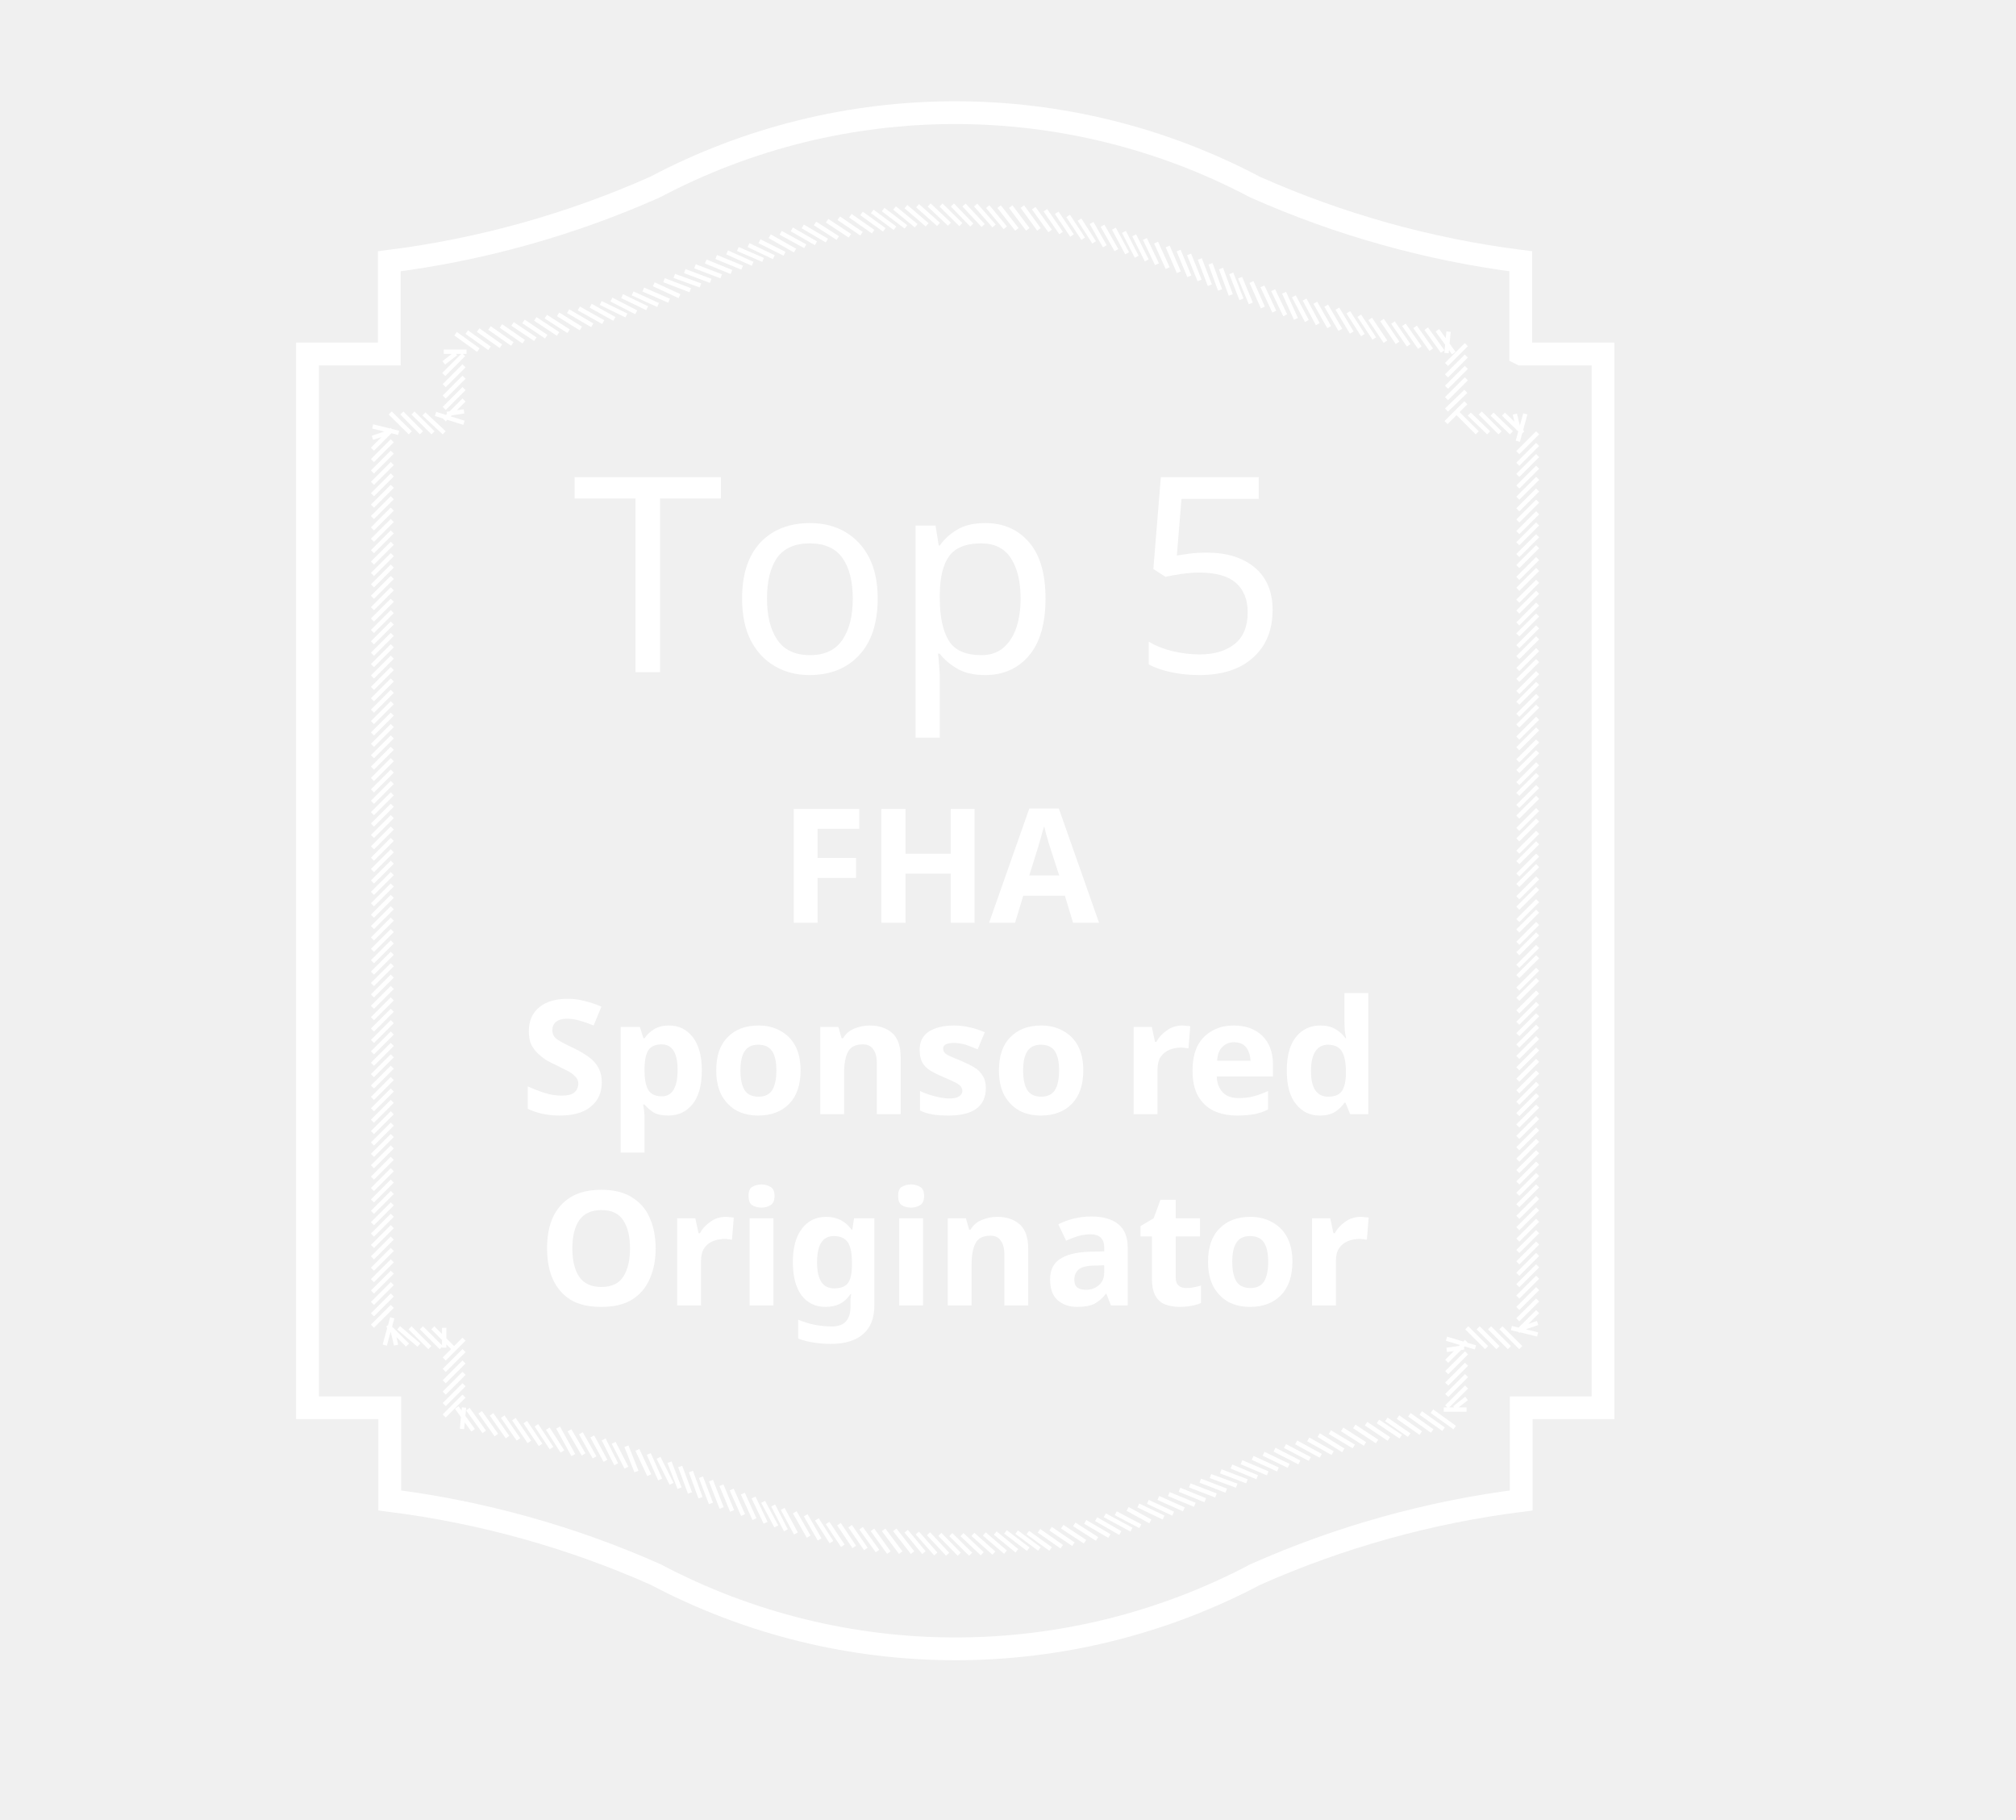
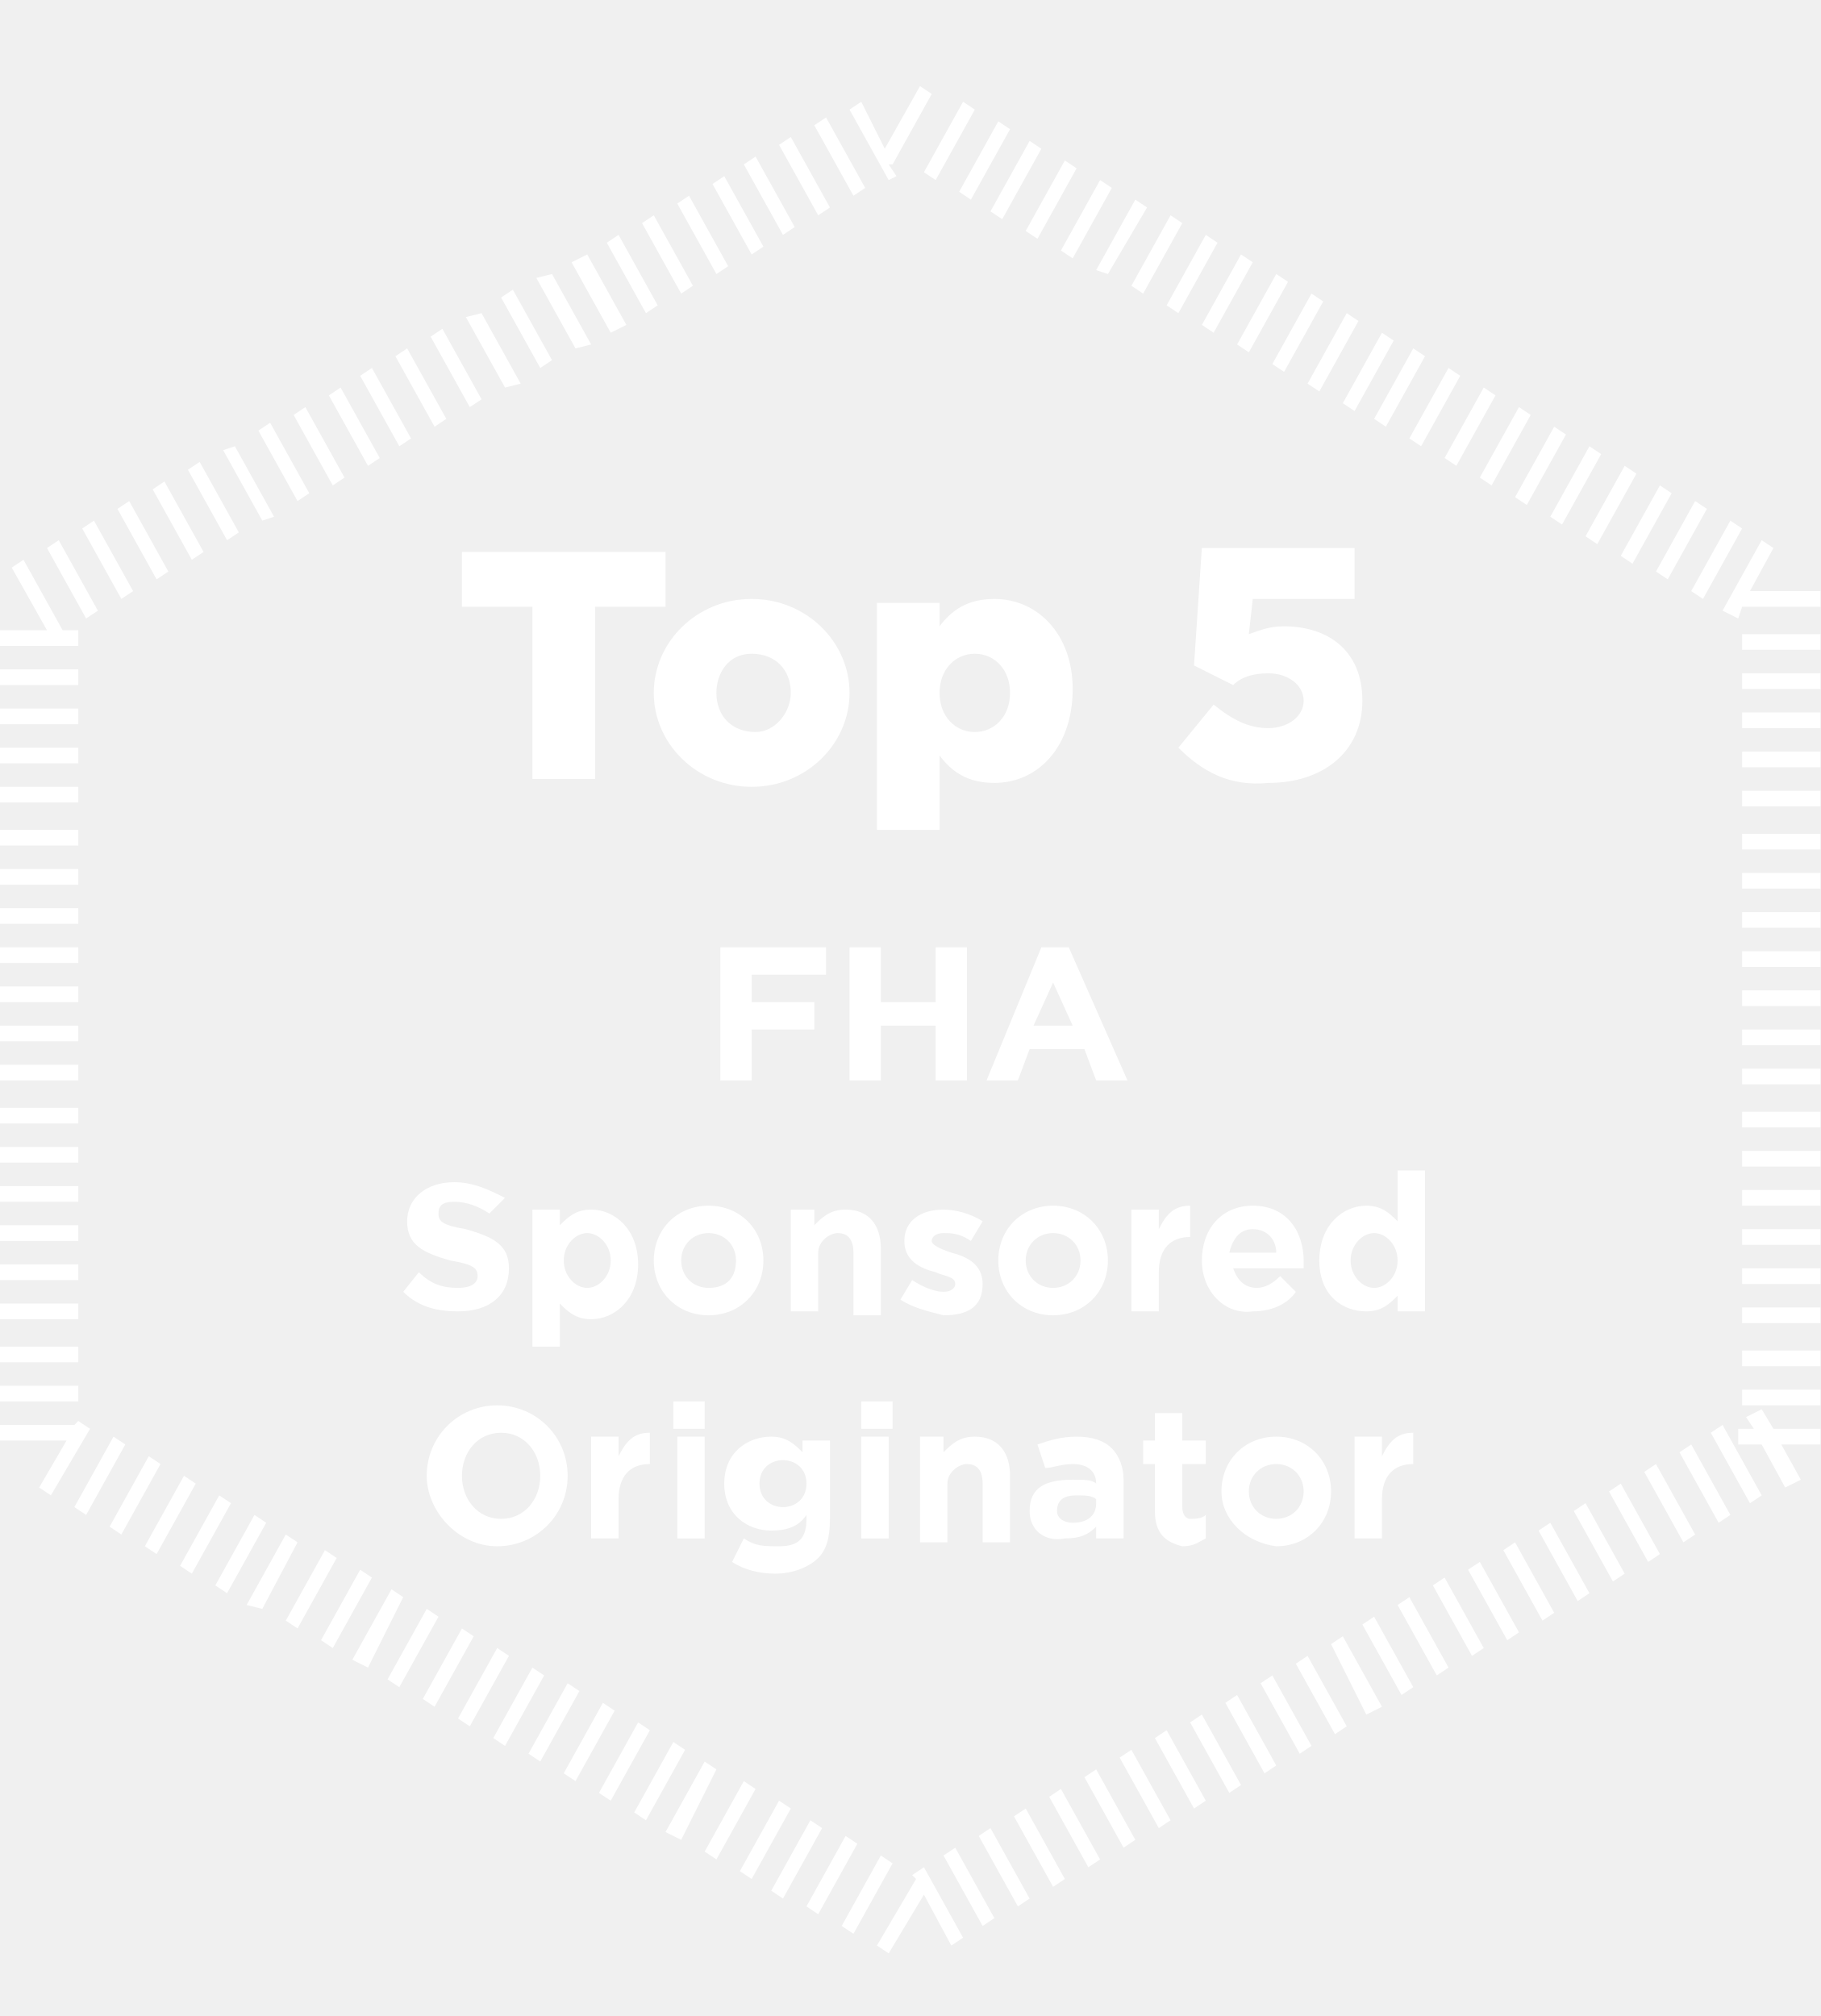
- <svg xmlns="http://www.w3.org/2000/svg" id="Layer_1" data-name="Layer 1" viewBox="0 0 88.5 79.87">
-   <defs>
-     <style>.cls-1{font-size:12px;}.cls-1,.cls-3{fill:#ffffff;font-family:Gotham;}.cls-2{letter-spacing:-1px;}.cls-3{font-size:7px;font-weight:700;}.cls-4,.cls-5,.cls-6{fill:none;}.cls-4,.cls-5{stroke:#ffffff;stroke-miterlimit:10;}.cls-5{stroke-width:0.19px;}</style>
-   </defs>
-   <text class="cls-1" transform="translate(25.1 29.51)">
-     <tspan class="cls-2">T</tspan>
-     <tspan x="6.82" y="0">op 5 </tspan>
-   </text>
-   <text class="cls-3" transform="translate(34.22 40.51)">FHA </text>
-   <text class="cls-3" transform="translate(51.76 40.51)"> </text>
-   <text class="cls-3" transform="translate(22.84 48.91)">Sponso<tspan x="26.38" y="0">r</tspan>
-     <tspan x="29.2" y="0">ed</tspan>
-   </text>
-   <text class="cls-3" transform="translate(23.61 57.31)">Origin<tspan x="22.19" y="0">a</tspan>
-     <tspan x="26.3" y="0">t</tspan>
-     <tspan x="29.11" y="0">or</tspan>
-   </text>
-   <path class="cls-4" d="M262.28,15.54h3.59V61.8h-3.59v4.07a41.54,41.54,0,0,0-11.67,3.25,28.18,28.18,0,0,1-26.33,0,41.53,41.53,0,0,0-11.67-3.25V61.8H209V15.54h3.59V11.47a41.53,41.53,0,0,0,11.67-3.26,28.18,28.18,0,0,1,26.33,0,41.54,41.54,0,0,0,11.67,3.26v4.06Z" transform="translate(-195.5)" />
-   <path class="cls-5" d="M259.85,17.68l-0.87.87m0.87-1.37L259,18m0.87-1.37-0.87.87m0.87-1.37L259,17m0.87-1.37-0.87.87m0.87-1.37L259,16m0.09-1.44-0.09.94m-0.4-1,0.72,1m-1.21-1.07,0.72,1m-1.21-1.08,0.71,1m-1.2-1.09,0.7,1m-1.18-1.1,0.69,1m-1.17-1.11,0.68,1M255.65,14l0.67,1m-1.15-1.14,0.66,1m-1.14-1.15,0.64,1m-1.12-1.16,0.63,1.05m-1.12-1.18,0.62,1.06m-1.1-1.19,0.61,1.07m-1.08-1.21,0.58,1.08m-1.05-1.22,0.57,1.08m-1-1.24L252.39,14m-1-1.26,0.53,1.1m-1-1.27,0.52,1.11m-1-1.3,0.5,1.12m-1-1.31,0.47,1.13M249.55,12L250,13.14m-0.9-1.35,0.43,1.16m-0.89-1.37,0.42,1.15m-0.89-1.36,0.44,1.15m-0.91-1.35,0.46,1.14M247.24,11l0.47,1.13m-0.95-1.31,0.49,1.13m-1-1.3,0.51,1.12m-1-1.28,0.53,1.11m-1-1.27,0.55,1.1m-1-1.25,0.56,1.09m-1-1.23,0.58,1.08m-1.08-1.21,0.61,1.07m-1.09-1.19L244,10.81m-1.11-1.17,0.64,1m-1.14-1.16,0.66,1m-1.16-1.14,0.67,1m-1.17-1.11,0.69,1m-1.2-1.09,0.72,1m-1.22-1.07,0.73,1m-1.24-1,0.75,1m-1.26-1,0.78,1m-1.28-1L239.63,10m-1.3-1,0.81,0.92M237.82,9l0.84,0.9M237.31,9l0.85,0.88M236.81,9l0.87,0.86M236.29,9l0.89,0.84m-1.4-.81,0.92,0.82m-1.43-.78,0.93,0.8m-1.43-.74,0.95,0.78m-1.45-.71,1,0.76m-1.48-.68,1,0.74m-1.47-.65,1,0.72m-1.49-.62,1,0.7m-1.51-.59,1,0.68m-1.51-.57,1,0.66m-1.53-.54,1,0.64m-1.54-.51,1.06,0.62m-1.54-.49,1.06,0.61m-1.55-.46,1.08,0.59m-1.56-.44L230.4,11m-1.56-.41,1.1,0.55m-1.58-.38,1.11,0.53m-1.58-.36L229,11.41m-1.58-.33,1.12,0.5m-1.6-.3,1.14,0.47m-1.6-.27,1.13,0.46m-1.6-.25,1.15,0.44m-1.6-.23,1.14,0.43m-1.6-.22,1.15,0.42m-1.6-.23,1.15,0.44m-1.6-.26L225.33,13m-1.59-.29,1.13,0.49m-1.6-.32,1.12,0.51M222.81,13l1.1,0.53m-1.57-.38,1.09,0.56m-1.56-.41L223,13.85m-1.57-.43L222.47,14m-1.56-.46,1.07,0.6m-1.54-.48,1.06,0.62M220,13.8L221,14.42m-1.54-.52,1,0.64M219,14l1,0.66m-1.52-.55,1,0.67M218,14.22l1,0.67m-1.51-.58,1,0.69m-1.5-.6,1,0.7m-1.5-.61,1,0.71m-1.5-.62,1,0.71m-1.49-.64,1,0.72m-1.52.07h1m-1,.49,0.53-.41m-0.53.92,0.87-.87M215,16.93l0.87-.87M215,17.43l0.87-.87M215,17.93l0.87-.87M215,18.43l0.87-.87m-0.75.61,0.75-.11m-1.25.11,1.25,0.39m-1.76-.39L215,19m-1.37-.87L214.51,19m-1.37-.87L214,19m-1.37-.87L213.51,19m-1.65-.28L213,19m-1.15.22,0.65-.22m-0.65.72,0.87-.87m-0.87,1.37,0.87-.87m-0.87,1.37,0.87-.87m-0.87,1.37,0.87-.87m-0.87,1.37,0.87-.87m-0.87,1.37,0.87-.87m-0.87,1.37,0.87-.87m-0.87,1.37,0.87-.87m-0.87,1.37,0.87-.87m-0.87,1.37,0.87-.87m-0.87,1.37,0.87-.87m-0.87,1.37,0.87-.87m-0.87,1.37,0.87-.87m-0.87,1.37,0.87-.87m-0.87,1.37,0.87-.87m-0.87,1.37,0.87-.87m-0.87,1.37,0.87-.87m-0.87,1.37,0.87-.87m-0.87,1.37,0.87-.87m-0.87,1.37,0.87-.87m-0.87,1.37,0.87-.87m-0.87,1.37,0.87-.87m-0.87,1.37,0.87-.87m-0.87,1.37,0.87-.87m-0.87,1.37,0.87-.87m-0.87,1.37,0.87-.87m-0.87,1.37,0.87-.87m-0.87,1.37,0.87-.87m-0.87,1.37,0.87-.87m-0.87,1.37,0.87-.87m-0.87,1.37,0.87-.87m-0.87,1.37,0.87-.87m-0.87,1.37,0.87-.87m-0.87,1.37,0.87-.87m-0.87,1.37,0.87-.87m-0.87,1.37,0.87-.87m-0.87,1.37,0.87-.87m-0.87,1.37,0.87-.87m-0.87,1.37,0.87-.87m-0.87,1.37,0.87-.87m-0.87,1.37,0.87-.87m-0.87,1.37,0.87-.87m-0.87,1.37,0.87-.87m-0.87,1.37,0.87-.87m-0.87,1.37,0.87-.87m-0.87,1.37,0.87-.87m-0.87,1.37,0.87-.87m-0.87,1.37,0.87-.87m-0.87,1.37,0.87-.87m-0.87,1.37,0.87-.87m-0.87,1.37,0.87-.87m-0.87,1.37,0.87-.87m-0.87,1.37,0.87-.87m-0.87,1.37,0.87-.87m-0.87,1.37,0.87-.87m-0.87,1.37,0.87-.87m-0.87,1.37,0.87-.87m-0.87,1.37,0.87-.87m-0.87,1.37,0.87-.87m-0.87,1.37,0.87-.87m-0.87,1.37,0.87-.87m-0.87,1.37,0.87-.87m-0.87,1.37,0.87-.87m-0.87,1.37,0.87-.87m-0.87,1.37,0.87-.87m-0.87,1.37,0.87-.87m-0.87,1.37,0.87-.87m-0.87,1.37,0.87-.87m-0.87,1.37,0.87-.87m-0.87,1.37,0.87-.87m-0.87,1.37,0.87-.87m-0.87,1.37,0.87-.87m-0.87,1.37,0.87-.87m-0.87,1.37,0.87-.87m-0.87,1.37,0.87-.87m-0.87,1.37,0.87-.87m-0.87,1.37,0.87-.87m-0.87,1.37,0.87-.87m-0.33,1.7,0.33-1.2m0.17,1.2-0.17-.7m0.67,0.7-0.87-.87m1.37,0.87L213,58.29m1.37,0.87-0.87-.87m1.37,0.87L214,58.29m1.37,0.87-0.87-.87m0.5,0.87V58.29m0,1.37,0.87-.87M215,60.16l0.87-.87M215,60.66l0.87-.87M215,61.16l0.87-.87M215,61.66l0.87-.87M215,62.16l0.87-.87m-0.09,1.44,0.09-.94m0.4,1-0.72-1m1.21,1.07-0.72-1M217.29,63l-0.71-1m1.2,1.09-0.7-1m1.18,1.1-0.69-1m1.17,1.11-0.68-1m1.17,1.13-0.67-1m1.15,1.14-0.66-1m1.14,1.15-0.64-1m1.12,1.16L220,62.67m1.12,1.18-0.62-1.06m1.1,1.19L221,62.92m1.08,1.21-0.58-1.07m1.05,1.22L222,63.19m1,1.24-0.56-1.09m1,1.26L223,63.49m1,1.27-0.52-1.11m1,1.3-0.5-1.12m1,1.31L224.41,64m0.92,1.33-0.44-1.14m0.9,1.35-0.43-1.16m0.89,1.37-0.42-1.15M226.71,66l-0.44-1.15m0.91,1.35L226.71,65m0.93,1.33-0.47-1.13m0.95,1.31-0.5-1.12m1,1.3-0.51-1.12m1,1.28-0.53-1.11m1,1.27L229,65.93m1,1.25-0.56-1.09m1,1.23-0.58-1.08M231,67.46l-0.61-1.07m1.09,1.19-0.61-1.06M232,67.7l-0.64-1m1.14,1.16-0.67-1M233,67.91l-0.67-1M233.51,68l-0.69-1m1.2,1.09-0.72-1m1.22,1.07-0.72-1m1.24,1-0.75-1m1.27,1-0.78-1m1.28,1-0.78-.94m1.3,1-0.81-.92m1.33,0.93-0.84-.9m1.35,0.9-0.85-.87m1.35,0.87-0.87-.86m1.38,0.84-0.89-.84m1.4,0.81-0.92-.82m1.43,0.78-0.93-.8m1.43,0.74-0.95-.78m1.45,0.71-1-.76M241.13,68l-1-.74M241.62,68l-1-.72m1.49,0.62-1-.7m1.51,0.59-1-.68m1.51,0.57-1-.66m1.53,0.54-1-.64m1.54,0.51-1.06-.62m1.54,0.49-1.06-.61m1.55,0.46L244,66.52M245.56,67l-1.08-.57M246,66.79L245,66.24m1.58,0.38-1.11-.53M247,66.45l-1.11-.52m1.58,0.33-1.12-.5m1.6,0.3-1.14-.47m1.6,0.27-1.13-.46m1.6,0.25-1.15-.44m1.6,0.23L248.19,65m1.6,0.22-1.15-.42m1.6,0.23-1.15-.44m1.6,0.26-1.13-.47m1.59,0.3L250,64.19m1.6,0.32L250.49,64m1.58,0.35-1.1-.53m1.57,0.38-1.09-.56M253,64.05l-1.09-.57m1.57,0.43-1.08-.59M254,63.79l-1.07-.6m1.54,0.48L253.39,63m1.54,0.5-1.05-.63m1.54,0.52-1-.64m1.53,0.53-1-.66m1.52,0.55-1-.67m1.52,0.57-1-.67M257.36,63l-1-.69m1.51,0.6-1-.7m1.5,0.61-1-.71m1.5,0.63-1-.71m1.49,0.64-1-.72m1.52-.07h-1m1-.49-0.53.42m0.53-.92-0.87.87m0.87-1.37-0.87.87m0.87-1.37-0.87.87m0.87-1.37-0.87.87m0.87-1.37-0.87.87m0.76-.61-0.76.11m1.26-.11L259,58.77m1.76,0.39-0.87-.87m1.37,0.87-0.87-.87m1.37,0.87-0.87-.87m1.37,0.87-0.87-.87M263,58.58l-1.15-.28m1.15-.22-0.65.22m0.65-.72-0.87.87M263,57.07l-0.87.87M263,56.57l-0.87.87M263,56.07l-0.87.87M263,55.57l-0.87.87M263,55.07l-0.87.87M263,54.57l-0.87.87M263,54.07l-0.87.87M263,53.57l-0.87.87M263,53.07l-0.87.87M263,52.57l-0.87.87M263,52.06l-0.87.87M263,51.56l-0.87.87M263,51.06l-0.87.87M263,50.56l-0.87.87M263,50.06l-0.87.87M263,49.56l-0.87.87M263,49.06l-0.87.87M263,48.56l-0.87.87M263,48.06l-0.87.87M263,47.56l-0.87.87M263,47.06l-0.87.87M263,46.55l-0.87.87M263,46.05l-0.87.87M263,45.55l-0.87.87M263,45.05l-0.87.87M263,44.55l-0.87.87M263,44.05l-0.87.87M263,43.55l-0.87.87M263,43l-0.87.87M263,42.55l-0.87.87M263,42l-0.87.87M263,41.55l-0.87.87M263,41l-0.87.87M263,40.54l-0.87.87M263,40l-0.87.87M263,39.54l-0.87.87M263,39l-0.87.87M263,38.54l-0.87.87M263,38l-0.87.87M263,37.54l-0.87.87M263,37l-0.87.87M263,36.54l-0.87.87M263,36l-0.87.87M263,35.54l-0.87.87M263,35l-0.87.87M263,34.53l-0.87.87M263,34l-0.87.87M263,33.53l-0.87.87M263,33l-0.87.87M263,32.53l-0.87.87M263,32l-0.87.87M263,31.53l-0.87.87M263,31l-0.87.87M263,30.53l-0.87.87M263,30l-0.87.87M263,29.53l-0.87.87M263,29l-0.87.87M263,28.52l-0.87.87M263,28l-0.87.87M263,27.52l-0.87.87M263,27l-0.87.87M263,26.52l-0.87.87M263,26l-0.87.87M263,25.52l-0.87.87M263,25l-0.87.87M263,24.52l-0.87.87M263,24l-0.87.87M263,23.52l-0.87.87M263,23l-0.87.87M263,22.51l-0.87.87M263,22l-0.87.87M263,21.51l-0.87.87M263,21l-0.87.87M263,20.51l-0.87.87M263,20l-0.87.87M263,19.51l-0.87.87M263,19l-0.87.87m0.33-1.7-0.33,1.2M262,18.18l0.17,0.7m-0.67-.7L262.35,19M261,18.18L261.85,19m-1.37-.87L261.35,19M260,18.18L260.85,19m-1.37-.87L260.35,19" transform="translate(-195.5)" />
-   <rect class="cls-6" width="88.5" height="79.87" />
+ <svg xmlns="http://www.w3.org/2000/svg" version="1.1" id="Layer_1" x="0px" y="0px" viewBox="0 0 46.5 51.5" style="enable-background:new 0 0 46.5 51.5;" xml:space="preserve">
+   <style type="text/css">
+ 	.st0{fill:#FFFFFF;}
+ 	.st1{font-family:'Gotham-Bold';}
+ 	.st2{font-size:4.889px;}
+ </style>
+   <g>
+     <path class="st0" d="M13.6,15.5h-1.8v-1.4H17v1.4h-1.8v4.4h-1.6V15.5z" />
+     <path class="st0" d="M16.7,17.7L16.7,17.7c0-1.3,1.1-2.4,2.5-2.4s2.5,1.1,2.5,2.4v0c0,1.3-1.1,2.4-2.5,2.4   C17.8,20.1,16.7,19,16.7,17.7z M20.2,17.7L20.2,17.7c0-0.6-0.4-1-1-1c-0.6,0-0.9,0.5-0.9,1v0c0,0.6,0.4,1,1,1   C19.8,18.7,20.2,18.2,20.2,17.7z" />
+     <path class="st0" d="M22.4,15.4H24V16c0.3-0.4,0.7-0.7,1.4-0.7c1.1,0,2,0.9,2,2.3v0c0,1.5-0.9,2.4-2,2.4c-0.7,0-1.1-0.3-1.4-0.7   v1.9h-1.6V15.4z M25.8,17.7L25.8,17.7c0-0.6-0.4-1-0.9-1c-0.5,0-0.9,0.4-0.9,1v0c0,0.6,0.4,1,0.9,1C25.4,18.7,25.8,18.3,25.8,17.7z   " />
+     <path class="st0" d="M30.1,19.1L31,18c0.5,0.4,0.9,0.6,1.4,0.6c0.5,0,0.9-0.3,0.9-0.7v0c0-0.4-0.4-0.7-0.9-0.7   c-0.4,0-0.7,0.1-0.9,0.3l-1-0.5l0.2-3h3.9v1.3H32l-0.1,0.9c0.3-0.1,0.5-0.2,0.9-0.2c1.1,0,2,0.6,2,1.9v0c0,1.3-1,2.1-2.4,2.1   C31.4,20.1,30.7,19.7,30.1,19.1z" />
+   </g>
+   <g>
+     <path class="st0" d="M18.5,24.2h2.6v0.7h-1.9v0.7h1.6v0.7h-1.6v1.3h-0.8V24.2z" />
+     <path class="st0" d="M21.7,24.2h0.8v1.4h1.4v-1.4h0.8v3.4h-0.8v-1.4h-1.4v1.4h-0.8V24.2z" />
+     <path class="st0" d="M26.6,24.2h0.7l1.5,3.4h-0.8l-0.3-0.8h-1.4l-0.3,0.8h-0.8L26.6,24.2z M27.4,26.2l-0.5-1.1l-0.5,1.1H27.4z" />
+   </g>
+   <text transform="matrix(1 0 0 1 30.3106 26.8062)" class="st0 st1 st2"> </text>
+   <g>
+     <path class="st0" d="M10.3,33l0.4-0.5c0.3,0.3,0.6,0.4,1,0.4c0.3,0,0.5-0.1,0.5-0.3v0c0-0.2-0.1-0.3-0.7-0.4   c-0.7-0.2-1.1-0.4-1.1-1v0c0-0.6,0.5-1,1.2-1c0.5,0,0.9,0.2,1.3,0.4L12.5,31c-0.3-0.2-0.6-0.3-0.9-0.3s-0.4,0.1-0.4,0.3v0   c0,0.2,0.1,0.3,0.7,0.4c0.7,0.2,1.1,0.4,1.1,1v0c0,0.7-0.5,1.1-1.3,1.1C11.2,33.5,10.7,33.4,10.3,33z" />
+     <path class="st0" d="M13.6,30.9h0.7v0.4c0.2-0.2,0.4-0.4,0.8-0.4c0.6,0,1.2,0.5,1.2,1.4v0c0,0.9-0.6,1.4-1.2,1.4   c-0.4,0-0.6-0.2-0.8-0.4v1.1h-0.7V30.9z M15.6,32.2L15.6,32.2c0-0.4-0.3-0.7-0.6-0.7s-0.6,0.3-0.6,0.7v0c0,0.4,0.3,0.7,0.6,0.7   S15.6,32.6,15.6,32.2z" />
+     <path class="st0" d="M16.7,32.2L16.7,32.2c0-0.8,0.6-1.4,1.4-1.4c0.8,0,1.4,0.6,1.4,1.4v0c0,0.8-0.6,1.4-1.4,1.4   C17.3,33.6,16.7,33,16.7,32.2z M18.8,32.2L18.8,32.2c0-0.4-0.3-0.7-0.7-0.7c-0.4,0-0.7,0.3-0.7,0.7v0c0,0.4,0.3,0.7,0.7,0.7   C18.6,32.9,18.8,32.6,18.8,32.2z" />
+     <path class="st0" d="M20.1,30.9h0.7v0.4c0.2-0.2,0.4-0.4,0.8-0.4c0.6,0,0.9,0.4,0.9,1v1.7h-0.7V32c0-0.4-0.2-0.5-0.4-0.5   s-0.5,0.2-0.5,0.5v1.5h-0.7V30.9z" />
+     <path class="st0" d="M23,33.2l0.3-0.5c0.3,0.2,0.6,0.3,0.8,0.3c0.2,0,0.3-0.1,0.3-0.2v0c0-0.2-0.3-0.2-0.5-0.3   c-0.4-0.1-0.8-0.3-0.8-0.8v0c0-0.5,0.4-0.8,1-0.8c0.3,0,0.7,0.1,1,0.3l-0.3,0.5c-0.3-0.2-0.5-0.2-0.7-0.2c-0.2,0-0.3,0.1-0.3,0.2v0   c0,0.1,0.2,0.2,0.5,0.3c0.4,0.1,0.8,0.3,0.8,0.8v0c0,0.6-0.4,0.8-1,0.8C23.7,33.5,23.3,33.4,23,33.2z" />
+     <path class="st0" d="M25.5,32.2L25.5,32.2c0-0.8,0.6-1.4,1.4-1.4c0.8,0,1.4,0.6,1.4,1.4v0c0,0.8-0.6,1.4-1.4,1.4   C26.1,33.6,25.5,33,25.5,32.2z M27.6,32.2L27.6,32.2c0-0.4-0.3-0.7-0.7-0.7c-0.4,0-0.7,0.3-0.7,0.7v0c0,0.4,0.3,0.7,0.7,0.7   C27.3,32.9,27.6,32.6,27.6,32.2z" />
+     <path class="st0" d="M28.9,30.9h0.7v0.5c0.2-0.4,0.4-0.6,0.8-0.6v0.8h0c-0.5,0-0.8,0.3-0.8,0.9v1h-0.7V30.9z" />
+     <path class="st0" d="M30.7,32.2L30.7,32.2c0-0.8,0.5-1.4,1.3-1.4c0.9,0,1.3,0.7,1.3,1.4c0,0.1,0,0.1,0,0.2h-1.8   c0.1,0.3,0.3,0.5,0.6,0.5c0.2,0,0.4-0.1,0.6-0.3l0.4,0.4c-0.2,0.3-0.6,0.5-1.1,0.5C31.3,33.6,30.7,33,30.7,32.2z M32.6,32   c0-0.3-0.2-0.6-0.6-0.6c-0.3,0-0.5,0.2-0.6,0.6H32.6z" />
+     <path class="st0" d="M33.7,32.2L33.7,32.2c0-0.9,0.6-1.4,1.2-1.4c0.4,0,0.6,0.2,0.8,0.4v-1.3h0.7v3.6h-0.7v-0.4   c-0.2,0.2-0.4,0.4-0.8,0.4C34.3,33.5,33.7,33.1,33.7,32.2z M35.7,32.2L35.7,32.2c0-0.4-0.3-0.7-0.6-0.7s-0.6,0.3-0.6,0.7v0   c0,0.4,0.3,0.7,0.6,0.7S35.7,32.6,35.7,32.2z" />
+   </g>
+   <g>
+     <path class="st0" d="M10.9,37.7L10.9,37.7c0-1,0.8-1.8,1.8-1.8s1.8,0.8,1.8,1.8v0c0,1-0.8,1.8-1.8,1.8S10.9,38.6,10.9,37.7z    M13.8,37.7L13.8,37.7c0-0.6-0.4-1.1-1-1.1s-1,0.5-1,1.1v0c0,0.6,0.4,1.1,1,1.1S13.8,38.3,13.8,37.7z" />
+     <path class="st0" d="M15.1,36.7h0.7v0.5c0.2-0.4,0.4-0.6,0.8-0.6v0.8h0c-0.5,0-0.8,0.3-0.8,0.9v1h-0.7V36.7z" />
+     <path class="st0" d="M17.2,35.8H18v0.7h-0.8V35.8z M17.2,36.7H18v2.6h-0.7V36.7z" />
+     <path class="st0" d="M18.7,39.9l0.3-0.6c0.3,0.2,0.5,0.2,0.9,0.2c0.5,0,0.7-0.2,0.7-0.7v-0.1c-0.2,0.3-0.5,0.4-0.9,0.4   c-0.6,0-1.2-0.4-1.2-1.2v0c0-0.8,0.6-1.2,1.2-1.2c0.4,0,0.6,0.2,0.8,0.4v-0.3h0.7v2c0,0.5-0.1,0.8-0.3,1c-0.2,0.2-0.6,0.4-1.1,0.4   C19.4,40.2,19,40.1,18.7,39.9z M20.6,37.9L20.6,37.9c0-0.4-0.3-0.6-0.6-0.6s-0.6,0.2-0.6,0.6v0c0,0.4,0.3,0.6,0.6,0.6   S20.6,38.3,20.6,37.9z" />
+     <path class="st0" d="M22,35.8h0.8v0.7H22V35.8z M22,36.7h0.7v2.6H22V36.7z" />
+     <path class="st0" d="M23.4,36.7h0.7v0.4c0.2-0.2,0.4-0.4,0.8-0.4c0.6,0,0.9,0.4,0.9,1v1.7h-0.7v-1.5c0-0.4-0.2-0.5-0.4-0.5   s-0.5,0.2-0.5,0.5v1.5h-0.7V36.7z" />
+     <path class="st0" d="M26.3,38.6L26.3,38.6c0-0.6,0.4-0.8,1.1-0.8c0.3,0,0.5,0,0.6,0.1v0c0-0.3-0.2-0.5-0.6-0.5   c-0.3,0-0.5,0.1-0.7,0.1l-0.2-0.6c0.3-0.1,0.6-0.2,1-0.2c0.4,0,0.7,0.1,0.9,0.3c0.2,0.2,0.3,0.5,0.3,0.8v1.5H28v-0.3   c-0.2,0.2-0.4,0.3-0.8,0.3C26.7,39.4,26.3,39.1,26.3,38.6z M28,38.4v-0.1c-0.1-0.1-0.3-0.1-0.5-0.1c-0.3,0-0.5,0.1-0.5,0.4v0   c0,0.2,0.2,0.3,0.4,0.3C27.8,38.9,28,38.7,28,38.4z" />
+     <path class="st0" d="M29.5,38.6v-1.2h-0.3v-0.6h0.3v-0.7h0.7v0.7h0.6v0.6h-0.6v1.1c0,0.2,0.1,0.3,0.2,0.3c0.1,0,0.3,0,0.4-0.1v0.6   c-0.2,0.1-0.3,0.2-0.6,0.2C29.8,39.4,29.5,39.2,29.5,38.6z" />
+     <path class="st0" d="M31.2,38.1L31.2,38.1c0-0.8,0.6-1.4,1.4-1.4c0.8,0,1.4,0.6,1.4,1.4v0c0,0.8-0.6,1.4-1.4,1.4   C31.8,39.4,31.2,38.8,31.2,38.1z M33.3,38.1L33.3,38.1c0-0.4-0.3-0.7-0.7-0.7c-0.4,0-0.7,0.3-0.7,0.7v0c0,0.4,0.3,0.7,0.7,0.7   C33,38.8,33.3,38.5,33.3,38.1z" />
+     <path class="st0" d="M34.6,36.7h0.7v0.5c0.2-0.4,0.4-0.6,0.8-0.6v0.8h0c-0.5,0-0.8,0.3-0.8,0.9v1h-0.7V36.7z" />
+   </g>
+   <g>
+     <path class="st0" d="M22.7,49.9l-0.3-0.2l1-1.7l-0.1-0.1l0.3-0.2l1,1.8l-0.3,0.2l-0.7-1.3L22.7,49.9z M21.8,49.4l-0.3-0.2l1-1.8   l0.3,0.2L21.8,49.4z M25.1,49.2l-1-1.8l0.3-0.2l1,1.8L25.1,49.2z M20.9,48.9l-0.3-0.2l1-1.8l0.3,0.2L20.9,48.9z M26,48.7l-1-1.8   l0.3-0.2l1,1.8L26,48.7z M20,48.5l-0.3-0.2l1-1.8l0.3,0.2L20,48.5z M26.9,48.2l-1-1.8l0.3-0.2l1,1.8L26.9,48.2z M19.2,48l-0.3-0.2   l1-1.8l0.3,0.2L19.2,48z M27.8,47.7l-1-1.8l0.3-0.2l1,1.8L27.8,47.7z M18.3,47.5l-0.3-0.2l1-1.8l0.3,0.2L18.3,47.5z M28.7,47.2   l-1-1.8l0.3-0.2l1,1.8L28.7,47.2z M17.4,47L17,46.8l1-1.8l0.3,0.2L17.4,47z M29.6,46.7l-1-1.8l0.3-0.2l1,1.8L29.6,46.7z M16.5,46.5   l-0.3-0.2l1-1.8l0.3,0.2L16.5,46.5z M30.5,46.2l-1-1.8l0.3-0.2l1,1.8L30.5,46.2z M15.6,46l-0.3-0.2l1-1.8l0.3,0.2L15.6,46z    M31.4,45.8l-1-1.8l0.3-0.2l1,1.8L31.4,45.8z M14.7,45.5l-0.3-0.2l1-1.8l0.3,0.2L14.7,45.5z M32.3,45.3l-1-1.8l0.3-0.2l1,1.8   L32.3,45.3z M13.8,45l-0.3-0.2l1-1.8l0.3,0.2L13.8,45z M33.2,44.8l-1-1.8l0.3-0.2l1,1.8L33.2,44.8z M12.9,44.6l-0.3-0.2l1-1.8   l0.3,0.2L12.9,44.6z M34.1,44.3l-1-1.8l0.3-0.2l1,1.8L34.1,44.3z M12,44.1l-0.3-0.2l1-1.8l0.3,0.2L12,44.1z M34.9,43.8L34,42   l0.3-0.2l1,1.8L34.9,43.8z M11.1,43.6l-0.3-0.2l1-1.8l0.3,0.2L11.1,43.6z M35.8,43.3l-1-1.8l0.3-0.2l1,1.8L35.8,43.3z M10.2,43.1   l-0.3-0.2l1-1.8l0.3,0.2L10.2,43.1z M36.7,42.8l-1-1.8l0.3-0.2l1,1.8L36.7,42.8z M9.4,42.6L9,42.4l1-1.8l0.3,0.2L9.4,42.6z    M37.6,42.3l-1-1.8l0.3-0.2l1,1.8L37.6,42.3z M8.5,42.1l-0.3-0.2l1-1.8l0.3,0.2L8.5,42.1z M38.5,41.9l-1-1.8l0.3-0.2l1,1.8   L38.5,41.9z M7.6,41.6l-0.3-0.2l1-1.8l0.3,0.2L7.6,41.6z M39.4,41.4l-1-1.8l0.3-0.2l1,1.8L39.4,41.4z M6.7,41.1L6.3,41l1-1.8   l0.3,0.2L6.7,41.1z M40.3,40.9l-1-1.8l0.3-0.2l1,1.8L40.3,40.9z M5.8,40.7l-0.3-0.2l1-1.8l0.3,0.2L5.8,40.7z M41.2,40.4l-1-1.8   l0.3-0.2l1,1.8L41.2,40.4z M4.9,40.2L4.6,40l1-1.8l0.3,0.2L4.9,40.2z M42.1,39.9l-1-1.8l0.3-0.2l1,1.8L42.1,39.9z M4,39.7l-0.3-0.2   l1-1.8L5,37.9L4,39.7z M43,39.4l-1-1.8l0.3-0.2l1,1.8L43,39.4z M3.1,39.2L2.8,39l1-1.8l0.3,0.2L3.1,39.2z M43.9,38.9l-1-1.8   l0.3-0.2l1,1.8L43.9,38.9z M2.2,38.7l-0.3-0.2l1-1.8l0.3,0.2L2.2,38.7z M44.7,38.4l-1-1.8l0.3-0.2l1,1.8L44.7,38.4z M1.3,38.2L1,38   l0.7-1.2H0v-0.4h1.9L2,36.3l0.3,0.2L1.3,38.2z M45.6,38l-0.6-1.1h-0.6v-0.4h0.4l-0.2-0.3L45,36l0.3,0.5h1.2v0.4h-1l0.5,0.9L45.6,38   z M46.5,35.9h-2v-0.4h2V35.9z M2,35.8H0v-0.4h2V35.8z M46.5,34.9h-2v-0.4h2V34.9z M2,34.8H0v-0.4h2V34.8z M46.5,33.8h-2v-0.4h2   V33.8z M2,33.7H0v-0.4h2V33.7z M46.5,32.8h-2v-0.4h2V32.8z M2,32.7H0v-0.4h2V32.7z M46.5,31.8h-2v-0.4h2V31.8z M2,31.7H0v-0.4h2   V31.7z M46.5,30.8h-2v-0.4h2V30.8z M2,30.7H0v-0.4h2V30.7z M46.5,29.8h-2v-0.4h2V29.8z M2,29.7H0v-0.4h2V29.7z M46.5,28.8h-2v-0.4   h2V28.8z M2,28.7H0v-0.4h2V28.7z M46.5,27.7h-2v-0.4h2V27.7z M2,27.6H0v-0.4h2V27.6z M46.5,26.7h-2v-0.4h2V26.7z M2,26.6H0v-0.4h2   V26.6z M46.5,25.7h-2v-0.4h2V25.7z M2,25.6H0v-0.4h2V25.6z M46.5,24.7h-2v-0.4h2V24.7z M2,24.6H0v-0.4h2V24.6z M46.5,23.7h-2v-0.4   h2V23.7z M2,23.6H0v-0.4h2V23.6z M46.5,22.7h-2v-0.4h2V22.7z M2,22.6H0v-0.4h2V22.6z M46.5,21.7h-2v-0.4h2V21.7z M2,21.6H0v-0.4h2   V21.6z M46.5,20.6h-2v-0.4h2V20.6z M2,20.5H0v-0.4h2V20.5z M46.5,19.6h-2v-0.4h2V19.6z M2,19.5H0v-0.4h2V19.5z M46.5,18.6h-2v-0.4   h2V18.6z M2,18.5H0v-0.4h2V18.5z M46.5,17.6h-2v-0.4h2V17.6z M2,17.5H0v-0.4h2V17.5z M46.5,16.6h-2v-0.4h2V16.6z M2,16.5H0v-0.4   h1.2l-0.9-1.6l0.3-0.2l1,1.8l0,0H2V16.5z M44.4,15.8L44,15.6l1-1.8l0.3,0.2l-0.6,1.1h1.8v0.4h-2L44.4,15.8z M2.2,15.8l-1-1.8   l0.3-0.2l1,1.8L2.2,15.8z M43.5,15.3l-0.3-0.2l1-1.8l0.3,0.2L43.5,15.3z M3.1,15.3l-1-1.8l0.3-0.2l1,1.8L3.1,15.3z M42.6,14.8   l-0.3-0.2l1-1.8l0.3,0.2L42.6,14.8z M4,14.8L3,13l0.3-0.2l1,1.8L4,14.8z M41.7,14.4l-0.3-0.2l1-1.8l0.3,0.2L41.7,14.4z M4.9,14.3   l-1-1.8l0.3-0.2l1,1.8L4.9,14.3z M40.8,13.9l-0.3-0.2l1-1.8l0.3,0.2L40.8,13.9z M5.8,13.8l-1-1.8l0.3-0.2l1,1.8L5.8,13.8z    M39.9,13.4l-0.3-0.2l1-1.8l0.3,0.2L39.9,13.4z M6.7,13.3l-1-1.8L6,11.4l1,1.8L6.7,13.3z M39,12.9l-0.3-0.2l1-1.8l0.3,0.2L39,12.9z    M7.6,12.8l-1-1.8l0.3-0.2l1,1.8L7.6,12.8z M38.1,12.4l-0.3-0.2l1-1.8l0.3,0.2L38.1,12.4z M8.5,12.4l-1-1.8l0.3-0.2l1,1.8L8.5,12.4   z M37.2,11.9l-0.3-0.2l1-1.8l0.3,0.2L37.2,11.9z M9.4,11.9l-1-1.8l0.3-0.2l1,1.8L9.4,11.9z M36.3,11.4L36,11.2l1-1.8l0.3,0.2   L36.3,11.4z M10.2,11.4l-1-1.8l0.3-0.2l1,1.8L10.2,11.4z M35.4,10.9l-0.3-0.2l1-1.8l0.3,0.2L35.4,10.9z M11.1,10.9l-1-1.8l0.3-0.2   l1,1.8L11.1,10.9z M34.6,10.5l-0.3-0.2l1-1.8l0.3,0.2L34.6,10.5z M12,10.4l-1-1.8l0.3-0.2l1,1.8L12,10.4z M33.7,10l-0.3-0.2l1-1.8   l0.3,0.2L33.7,10z M12.9,9.9l-1-1.8L12.3,8l1,1.8L12.9,9.9z M32.8,9.5l-0.3-0.2l1-1.8l0.3,0.2L32.8,9.5z M13.8,9.4l-1-1.8l0.3-0.2   l1,1.8L13.8,9.4z M31.9,9l-0.3-0.2l1-1.8l0.3,0.2L31.9,9z M14.7,8.9l-1-1.8L14.1,7l1,1.8L14.7,8.9z M31,8.5l-0.3-0.2l1-1.8L32,6.7   L31,8.5z M15.6,8.5l-1-1.8L15,6.5l1,1.8L15.6,8.5z M30.1,8l-0.3-0.2l1-1.8l0.3,0.2L30.1,8z M16.5,8l-1-1.8L15.8,6l1,1.8L16.5,8z    M29.2,7.5l-0.3-0.2l1-1.8l0.3,0.2L29.2,7.5z M17.4,7.5l-1-1.8l0.3-0.2l1,1.8L17.4,7.5z M28.3,7L28,6.9l1-1.8l0.3,0.2L28.3,7z    M18.3,7l-1-1.8L17.6,5l1,1.8L18.3,7z M27.4,6.6l-0.3-0.2l1-1.8l0.3,0.2L27.4,6.6z M19.2,6.5l-1-1.8l0.3-0.2l1,1.8L19.2,6.5z    M26.5,6.1l-0.3-0.2l1-1.8l0.3,0.2L26.5,6.1z M20,6l-1-1.8l0.3-0.2l1,1.8L20,6z M25.6,5.6l-0.3-0.2l1-1.8l0.3,0.2L25.6,5.6z    M20.9,5.5l-1-1.8l0.3-0.2l1,1.8L20.9,5.5z M24.8,5.1l-0.3-0.2l1-1.8l0.3,0.2L24.8,5.1z M21.8,5l-1-1.8l0.3-0.2l1,1.8L21.8,5z    M23.9,4.6l-0.3-0.2l1-1.8l0.3,0.2L23.9,4.6z M22.7,4.6l-1-1.8l0.3-0.2l0.6,1.2l0.9-1.6l0.3,0.2l-1,1.8l-0.1,0l0.2,0.3L22.7,4.6z" />
+   </g>
</svg>
